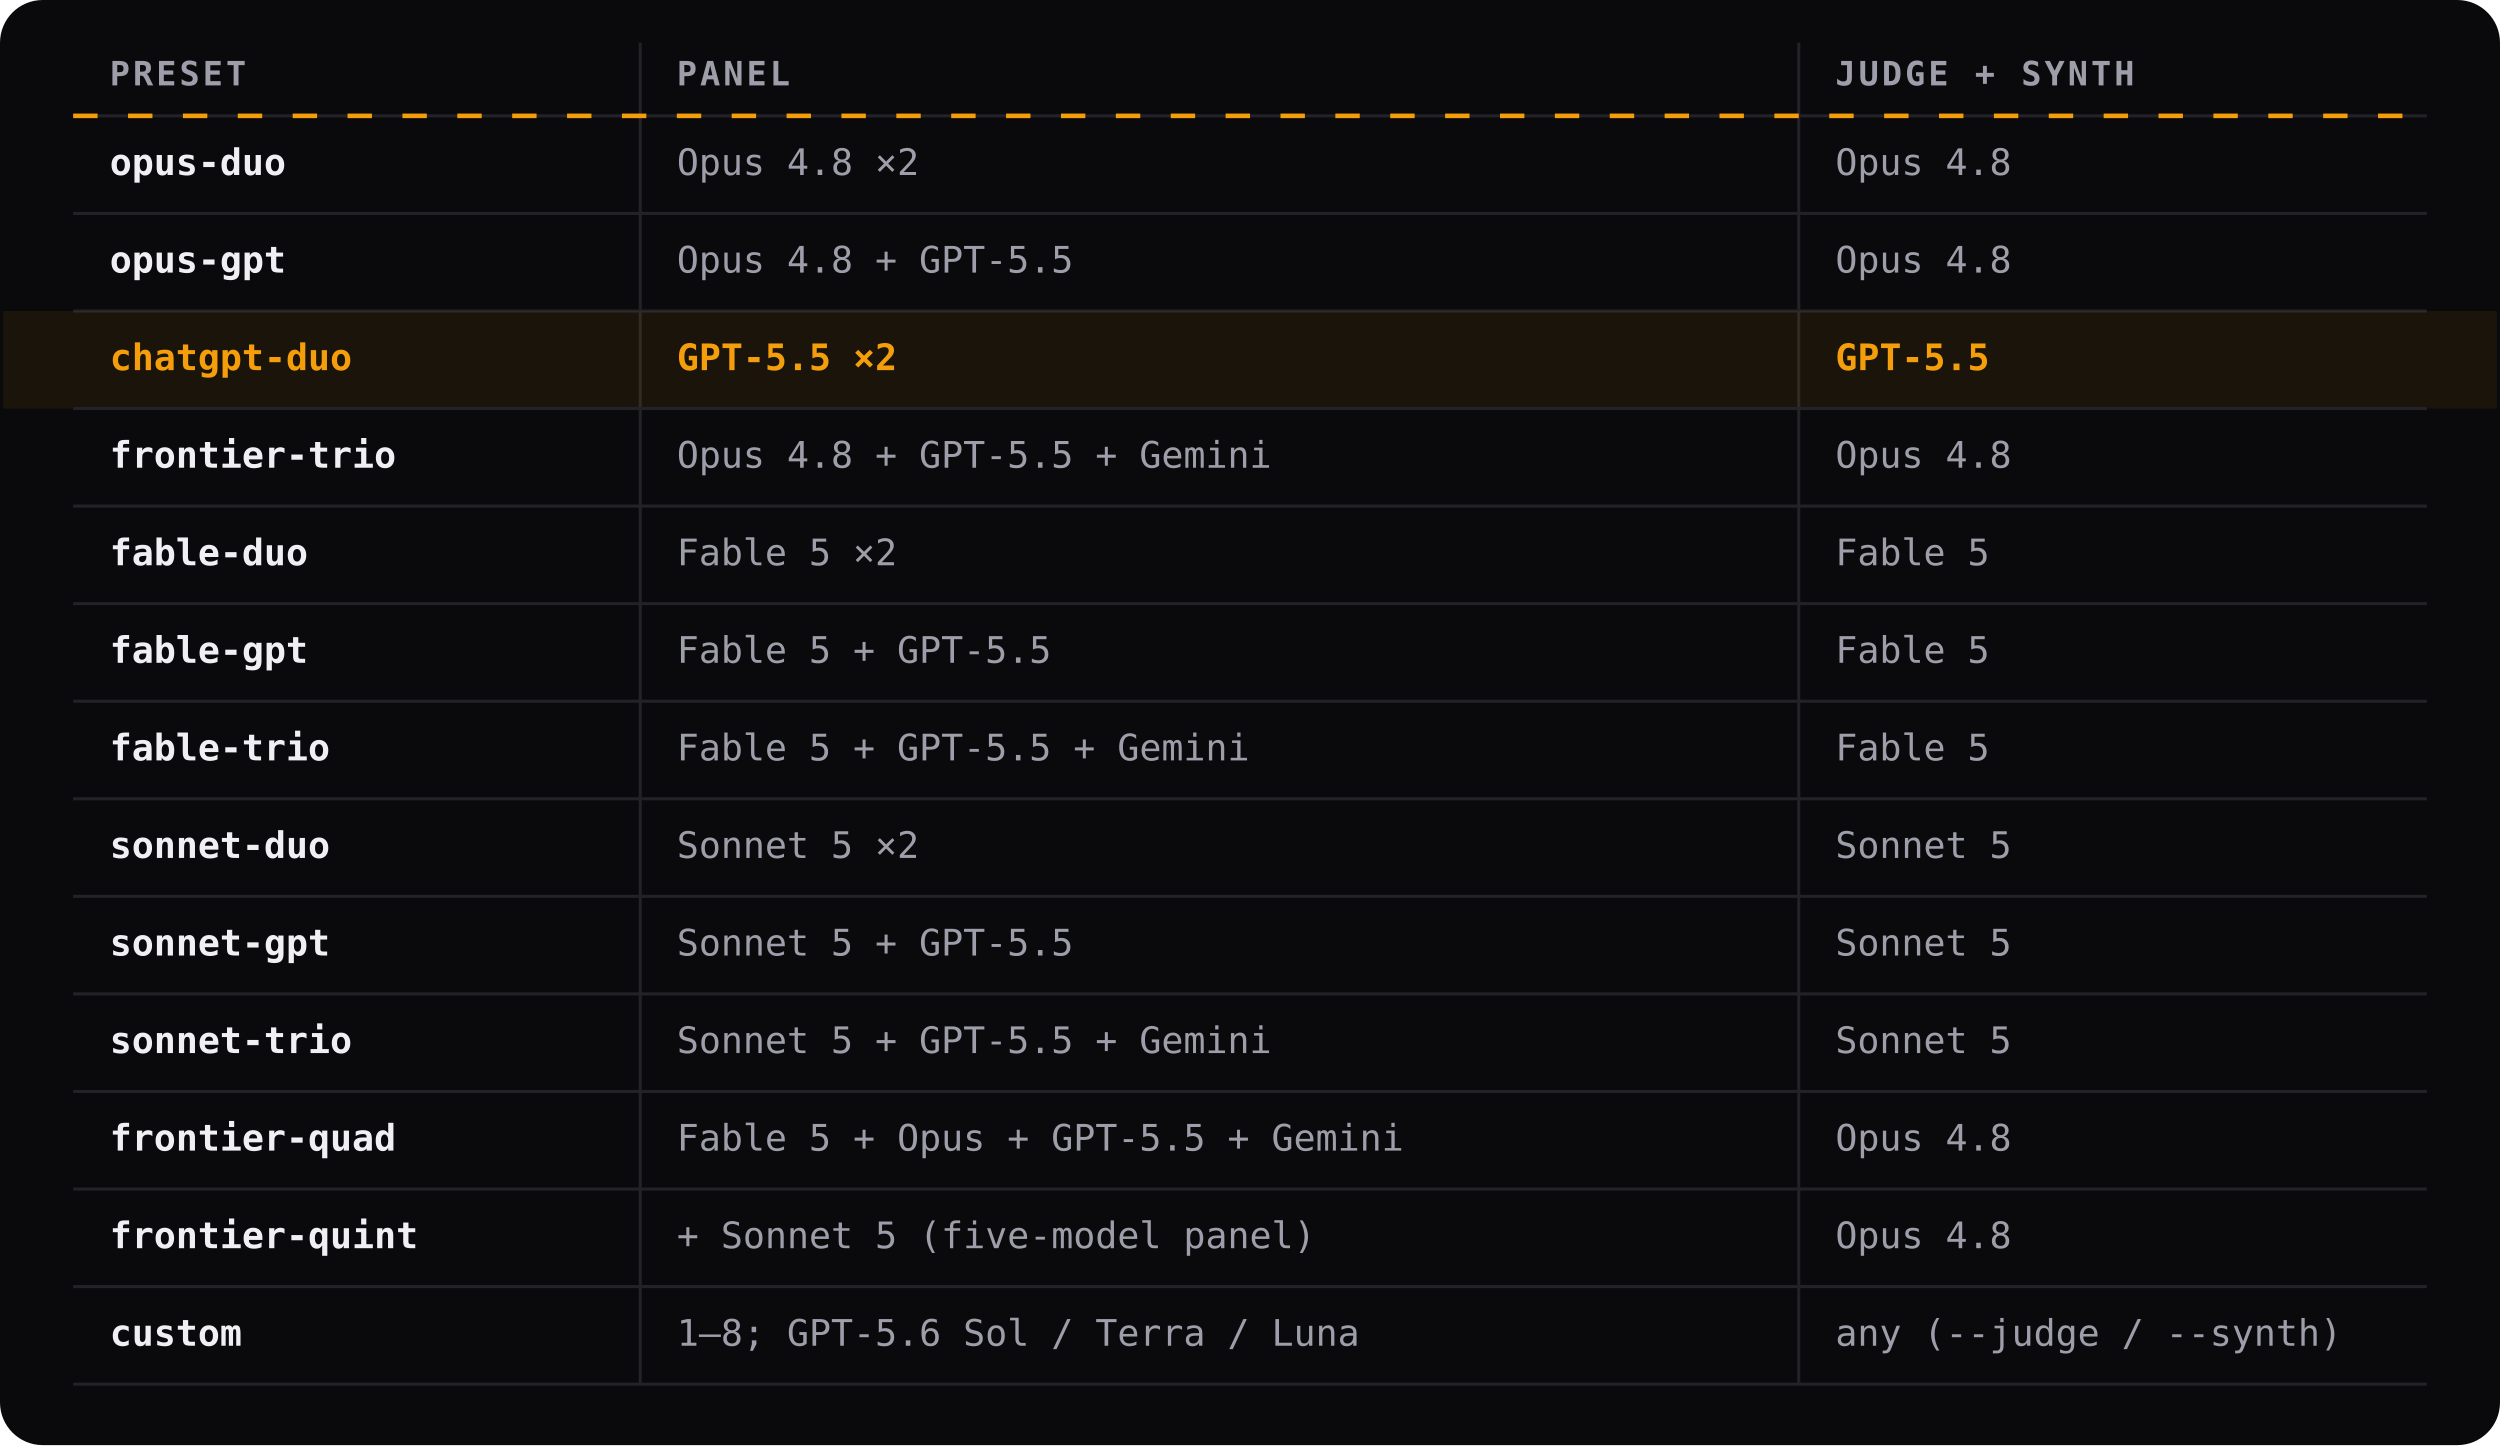
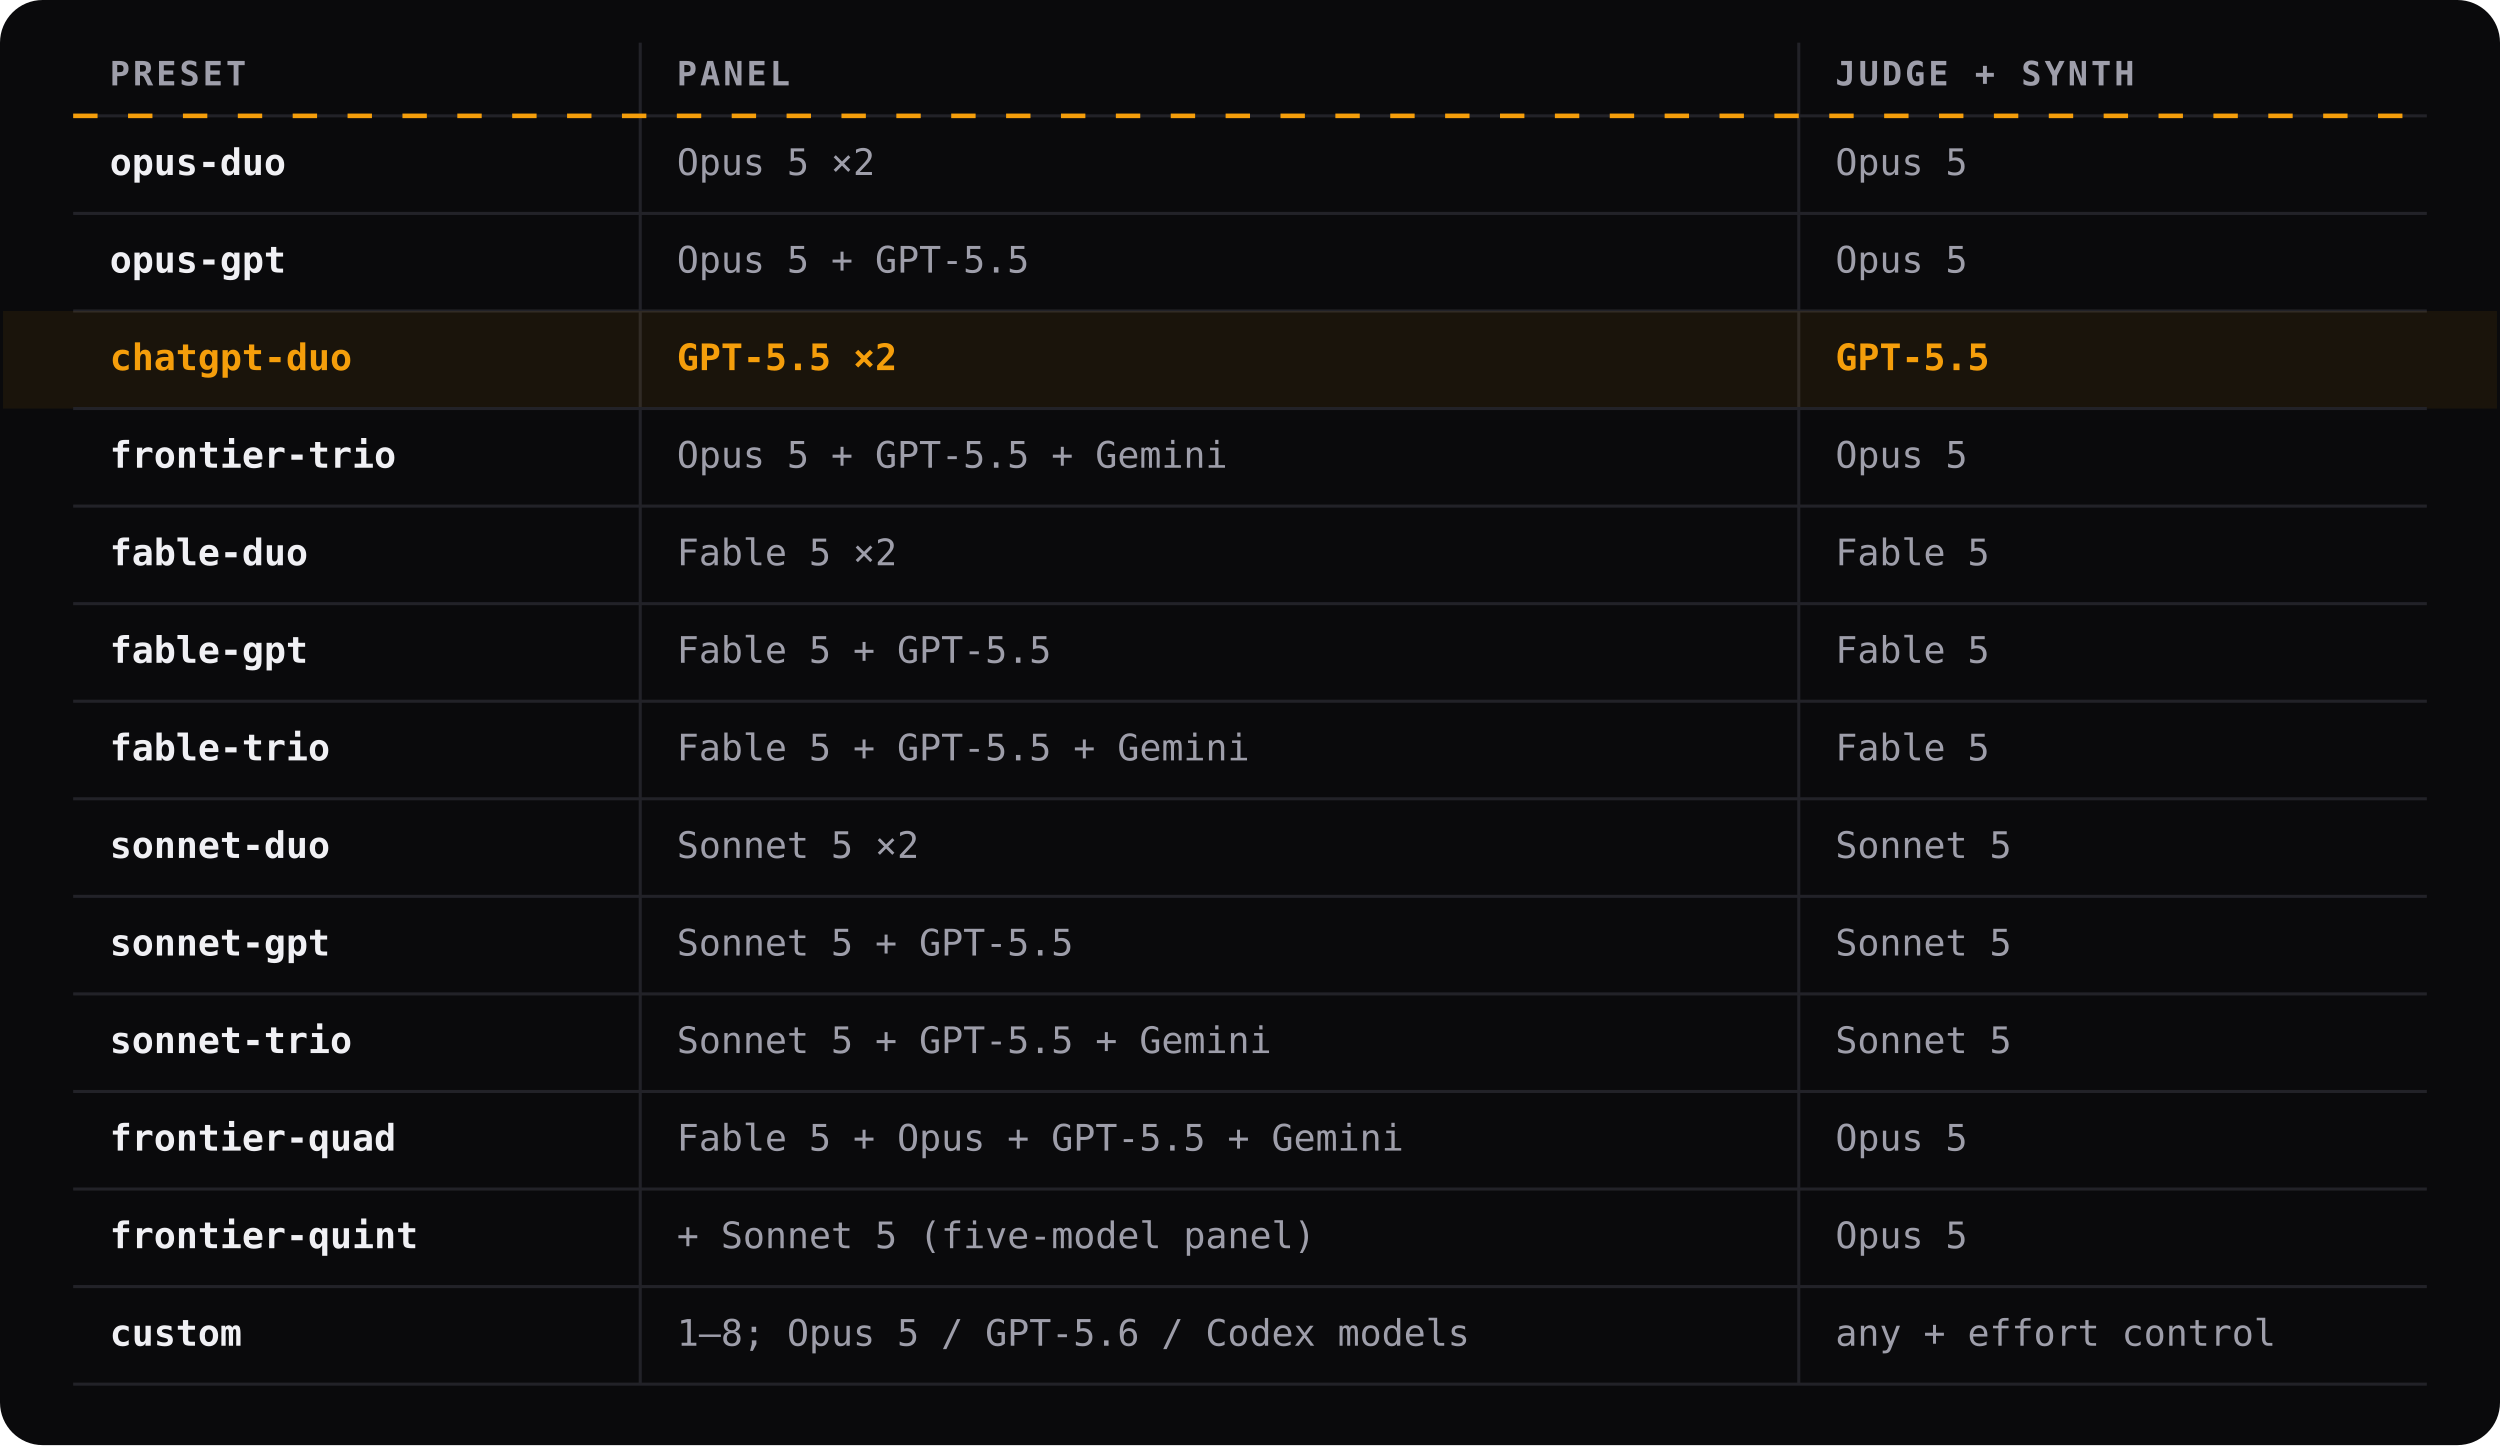
<svg xmlns="http://www.w3.org/2000/svg" viewBox="0 0 820 474" role="img" aria-labelledby="t d">
  <style>
    .bg    { fill: #0a0a0c; }
    .lbl   { font: 600 13px ui-monospace, SFMono-Regular, Consolas, monospace; fill: #f0f0f4; }
    .hdr   { font: 700 11px ui-monospace, SFMono-Regular, Consolas, monospace; fill: #9e9eaa; letter-spacing: 1px; }
    .cell  { font: 400 12px ui-monospace, SFMono-Regular, Consolas, monospace; fill: #9e9eaa; }
    .name  { font: 600 12px ui-monospace, SFMono-Regular, Consolas, monospace; fill: #f0f0f4; }
    .amber { fill: #f59e0b; }
    .amb-c { font: 600 12px ui-monospace, SFMono-Regular, Consolas, monospace; fill: #f59e0b; }
    .divider { stroke: #222228; stroke-width: 1; }
    .row-amb { fill: rgb(245 158 11 / 0.07); }
    /* dash-flow accent under header */
    .flow-line {
      stroke: #f59e0b;
      stroke-width: 1.5;
      stroke-dasharray: 8 10;
      stroke-dashoffset: 0;
      fill: none;
      animation: dash 1.6s linear infinite;
    }
    @keyframes dash { to { stroke-dashoffset: -36; } }
    @media (prefers-reduced-motion: reduce) { .flow-line { animation: none; } }
  </style>
  <rect class="bg" width="820" height="474" rx="14" />
  <line class="divider" x1="24" y1="38" x2="796" y2="38" />
  <line class="divider" x1="210" y1="14" x2="210" y2="454" />
  <line class="divider" x1="590" y1="14" x2="590" y2="454" />
  <line class="divider" x1="24" y1="454" x2="796" y2="454" />
  <line class="flow-line" x1="24" y1="38" x2="796" y2="38" />
  <text class="hdr" x="36" y="28">PRESET</text>
  <text class="hdr" x="222" y="28">PANEL</text>
  <text class="hdr" x="602" y="28">JUDGE + SYNTH</text>
  <text class="name" x="36" y="54" dominant-baseline="middle">opus-duo</text>
-   <text class="cell" x="222" y="54" dominant-baseline="middle">Opus 4.8 ×2</text>
-   <text class="cell" x="602" y="54" dominant-baseline="middle">Opus 4.8</text>
+   <text class="cell" x="222" y="54" dominant-baseline="middle">Opus 5 ×2</text>
+   <text class="cell" x="602" y="54" dominant-baseline="middle">Opus 5</text>
  <line class="divider" x1="24" y1="70" x2="796" y2="70" />
  <text class="name" x="36" y="86" dominant-baseline="middle">opus-gpt</text>
-   <text class="cell" x="222" y="86" dominant-baseline="middle">Opus 4.8 + GPT-5.5</text>
-   <text class="cell" x="602" y="86" dominant-baseline="middle">Opus 4.8</text>
+   <text class="cell" x="222" y="86" dominant-baseline="middle">Opus 5 + GPT-5.5</text>
+   <text class="cell" x="602" y="86" dominant-baseline="middle">Opus 5</text>
  <line class="divider" x1="24" y1="102" x2="796" y2="102" />
  <rect class="row-amb" x="1" y="102" width="818" height="32" />
  <text class="amb-c" x="36" y="118" dominant-baseline="middle">chatgpt-duo</text>
  <text class="amb-c" x="222" y="118" dominant-baseline="middle">GPT-5.5 ×2</text>
  <text class="amb-c" x="602" y="118" dominant-baseline="middle">GPT-5.5</text>
  <line class="divider" x1="24" y1="134" x2="796" y2="134" />
  <text class="name" x="36" y="150" dominant-baseline="middle">frontier-trio</text>
-   <text class="cell" x="222" y="150" dominant-baseline="middle">Opus 4.8 + GPT-5.5 + Gemini</text>
-   <text class="cell" x="602" y="150" dominant-baseline="middle">Opus 4.8</text>
+   <text class="cell" x="222" y="150" dominant-baseline="middle">Opus 5 + GPT-5.5 + Gemini</text>
+   <text class="cell" x="602" y="150" dominant-baseline="middle">Opus 5</text>
  <line class="divider" x1="24" y1="166" x2="796" y2="166" />
  <text class="name" x="36" y="182" dominant-baseline="middle">fable-duo</text>
  <text class="cell" x="222" y="182" dominant-baseline="middle">Fable 5 ×2</text>
  <text class="cell" x="602" y="182" dominant-baseline="middle">Fable 5</text>
  <line class="divider" x1="24" y1="198" x2="796" y2="198" />
  <text class="name" x="36" y="214" dominant-baseline="middle">fable-gpt</text>
  <text class="cell" x="222" y="214" dominant-baseline="middle">Fable 5 + GPT-5.5</text>
  <text class="cell" x="602" y="214" dominant-baseline="middle">Fable 5</text>
  <line class="divider" x1="24" y1="230" x2="796" y2="230" />
  <text class="name" x="36" y="246" dominant-baseline="middle">fable-trio</text>
  <text class="cell" x="222" y="246" dominant-baseline="middle">Fable 5 + GPT-5.5 + Gemini</text>
  <text class="cell" x="602" y="246" dominant-baseline="middle">Fable 5</text>
  <line class="divider" x1="24" y1="262" x2="796" y2="262" />
  <text class="name" x="36" y="278" dominant-baseline="middle">sonnet-duo</text>
  <text class="cell" x="222" y="278" dominant-baseline="middle">Sonnet 5 ×2</text>
  <text class="cell" x="602" y="278" dominant-baseline="middle">Sonnet 5</text>
  <line class="divider" x1="24" y1="294" x2="796" y2="294" />
  <text class="name" x="36" y="310" dominant-baseline="middle">sonnet-gpt</text>
  <text class="cell" x="222" y="310" dominant-baseline="middle">Sonnet 5 + GPT-5.5</text>
  <text class="cell" x="602" y="310" dominant-baseline="middle">Sonnet 5</text>
  <line class="divider" x1="24" y1="326" x2="796" y2="326" />
  <text class="name" x="36" y="342" dominant-baseline="middle">sonnet-trio</text>
  <text class="cell" x="222" y="342" dominant-baseline="middle">Sonnet 5 + GPT-5.5 + Gemini</text>
  <text class="cell" x="602" y="342" dominant-baseline="middle">Sonnet 5</text>
  <line class="divider" x1="24" y1="358" x2="796" y2="358" />
  <text class="name" x="36" y="374" dominant-baseline="middle">frontier-quad</text>
  <text class="cell" x="222" y="374" dominant-baseline="middle">Fable 5 + Opus + GPT-5.5 + Gemini</text>
-   <text class="cell" x="602" y="374" dominant-baseline="middle">Opus 4.8</text>
+   <text class="cell" x="602" y="374" dominant-baseline="middle">Opus 5</text>
  <line class="divider" x1="24" y1="390" x2="796" y2="390" />
  <text class="name" x="36" y="406" dominant-baseline="middle">frontier-quint</text>
  <text class="cell" x="222" y="406" dominant-baseline="middle">+ Sonnet 5  (five-model panel)</text>
-   <text class="cell" x="602" y="406" dominant-baseline="middle">Opus 4.8</text>
+   <text class="cell" x="602" y="406" dominant-baseline="middle">Opus 5</text>
  <line class="divider" x1="24" y1="422" x2="796" y2="422" />
  <text class="name" x="36" y="438" dominant-baseline="middle">custom</text>
-   <text class="cell" x="222" y="438" dominant-baseline="middle">1–8; GPT-5.6 Sol / Terra / Luna</text>
-   <text class="cell" x="602" y="438" dominant-baseline="middle">any  (--judge / --synth)</text>
+   <text class="cell" x="222" y="438" dominant-baseline="middle">1–8; Opus 5 / GPT-5.6 / Codex models</text>
+   <text class="cell" x="602" y="438" dominant-baseline="middle">any + effort control</text>
</svg>
